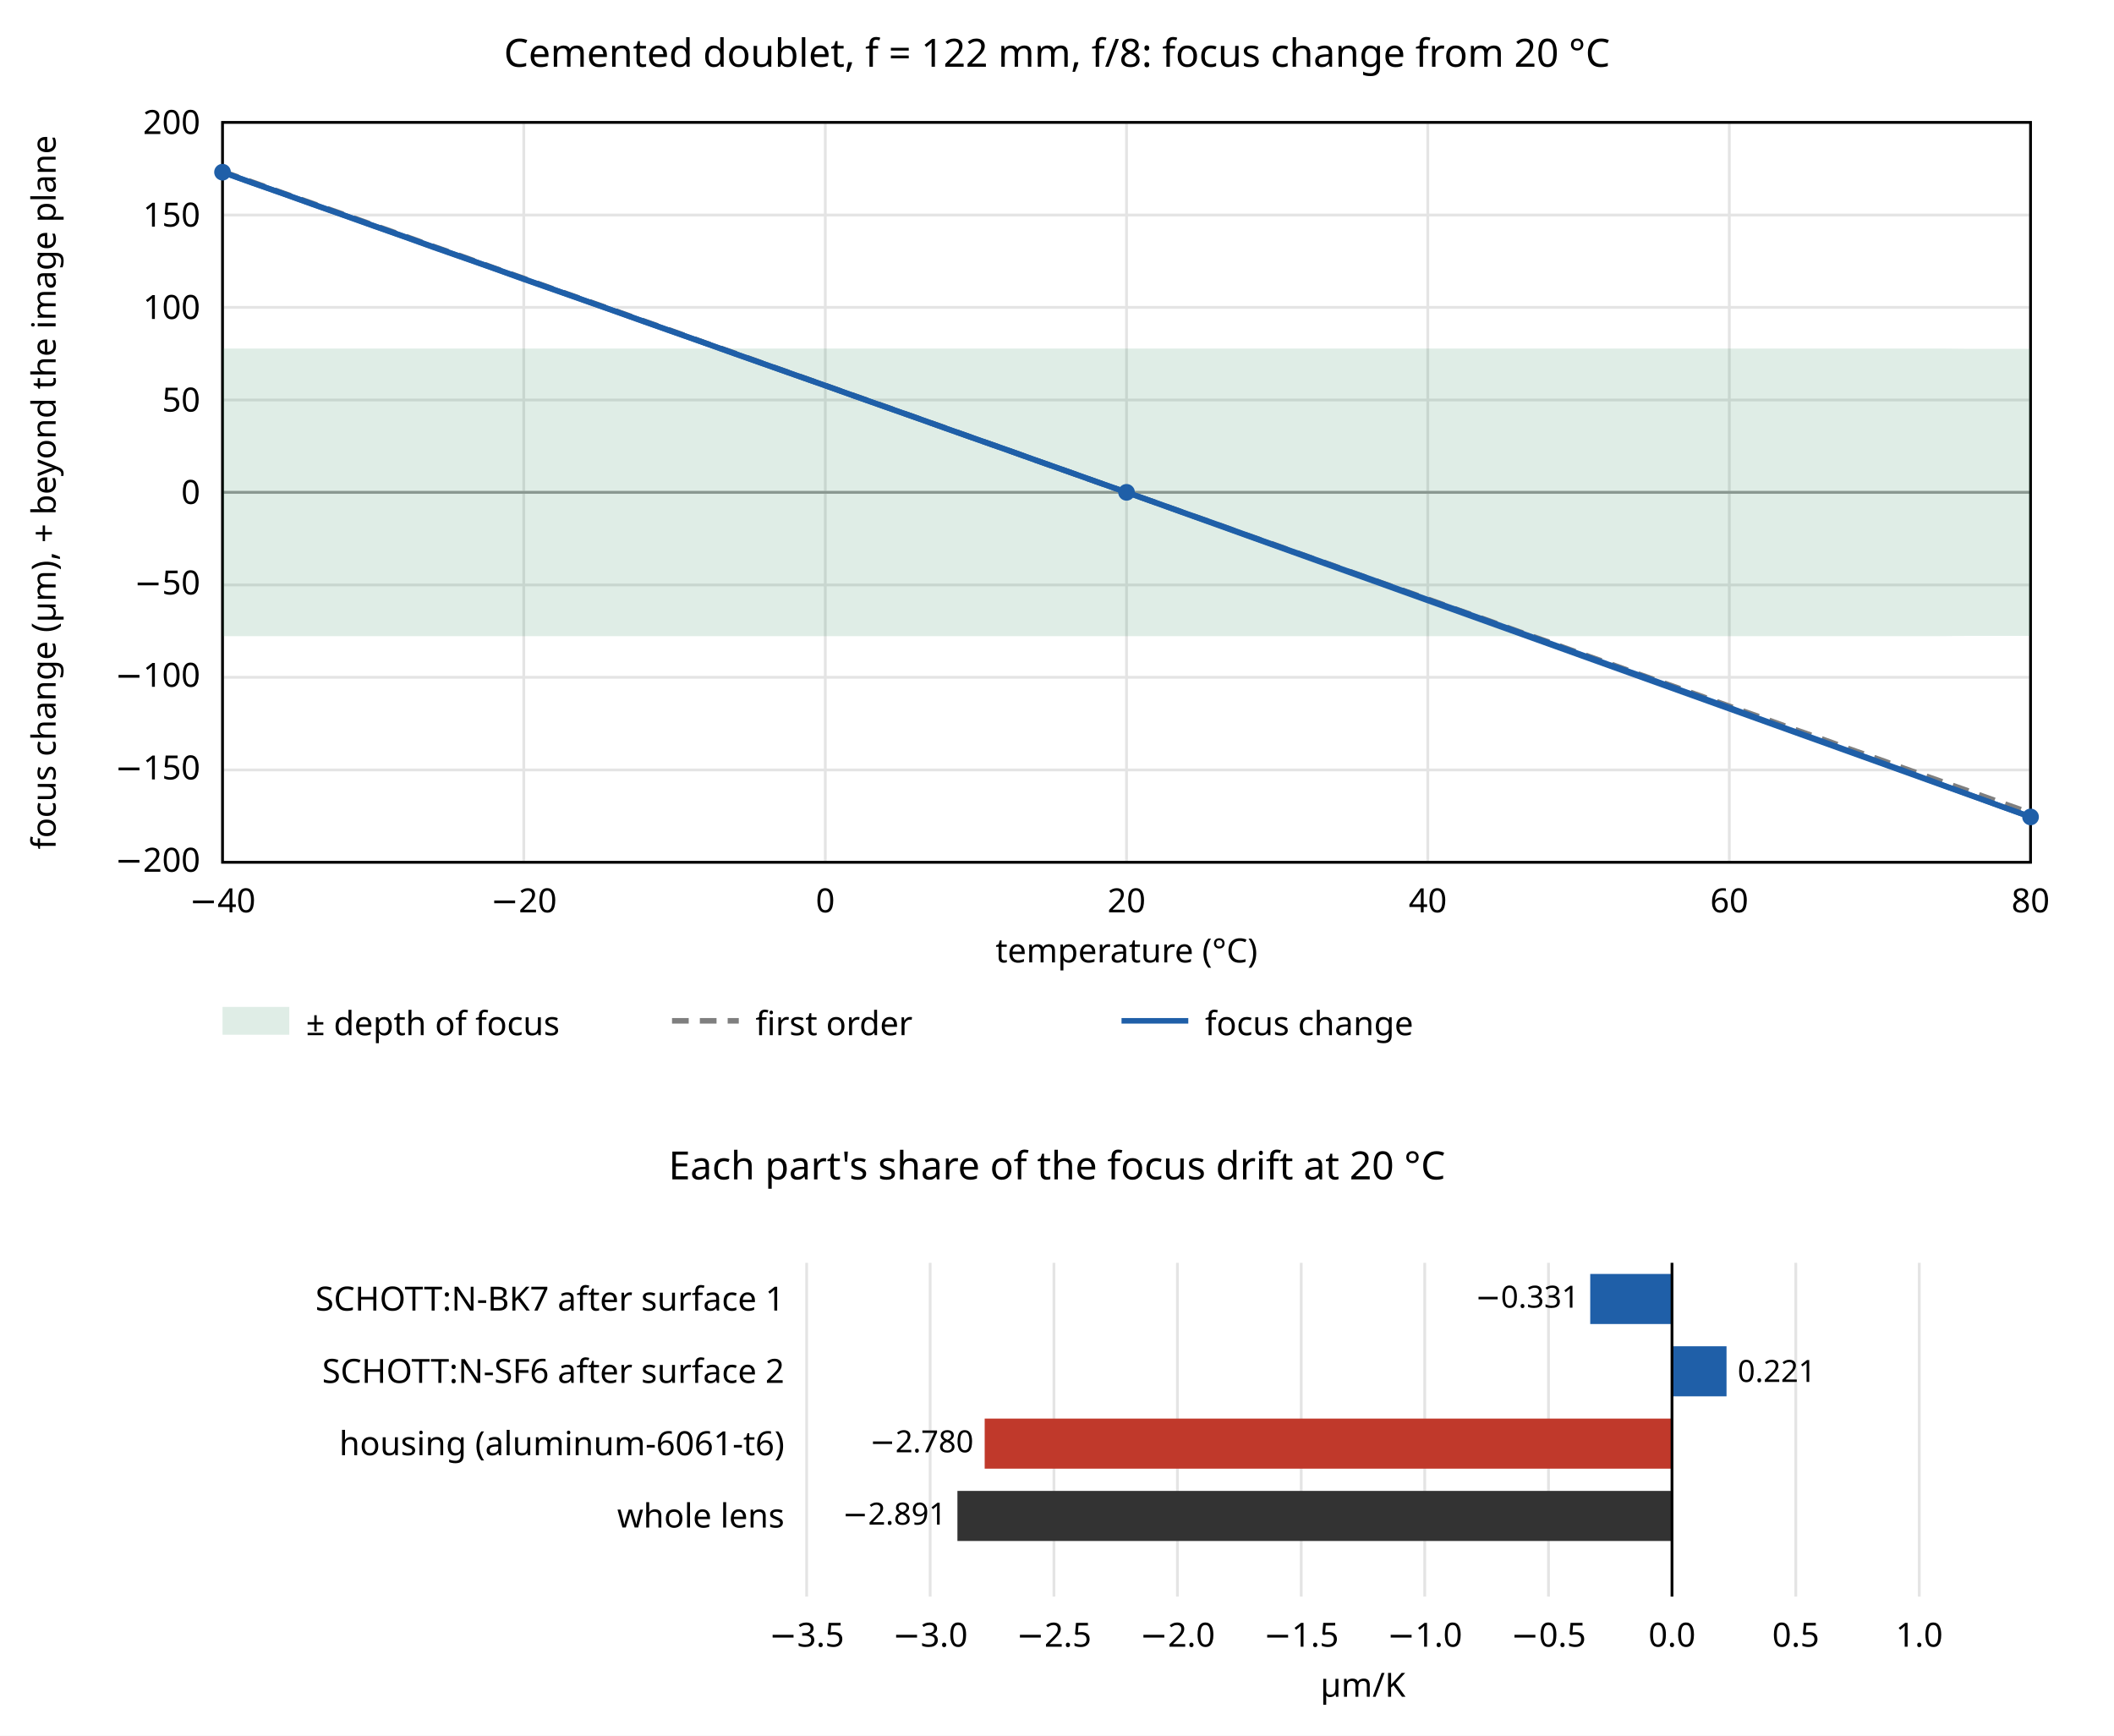
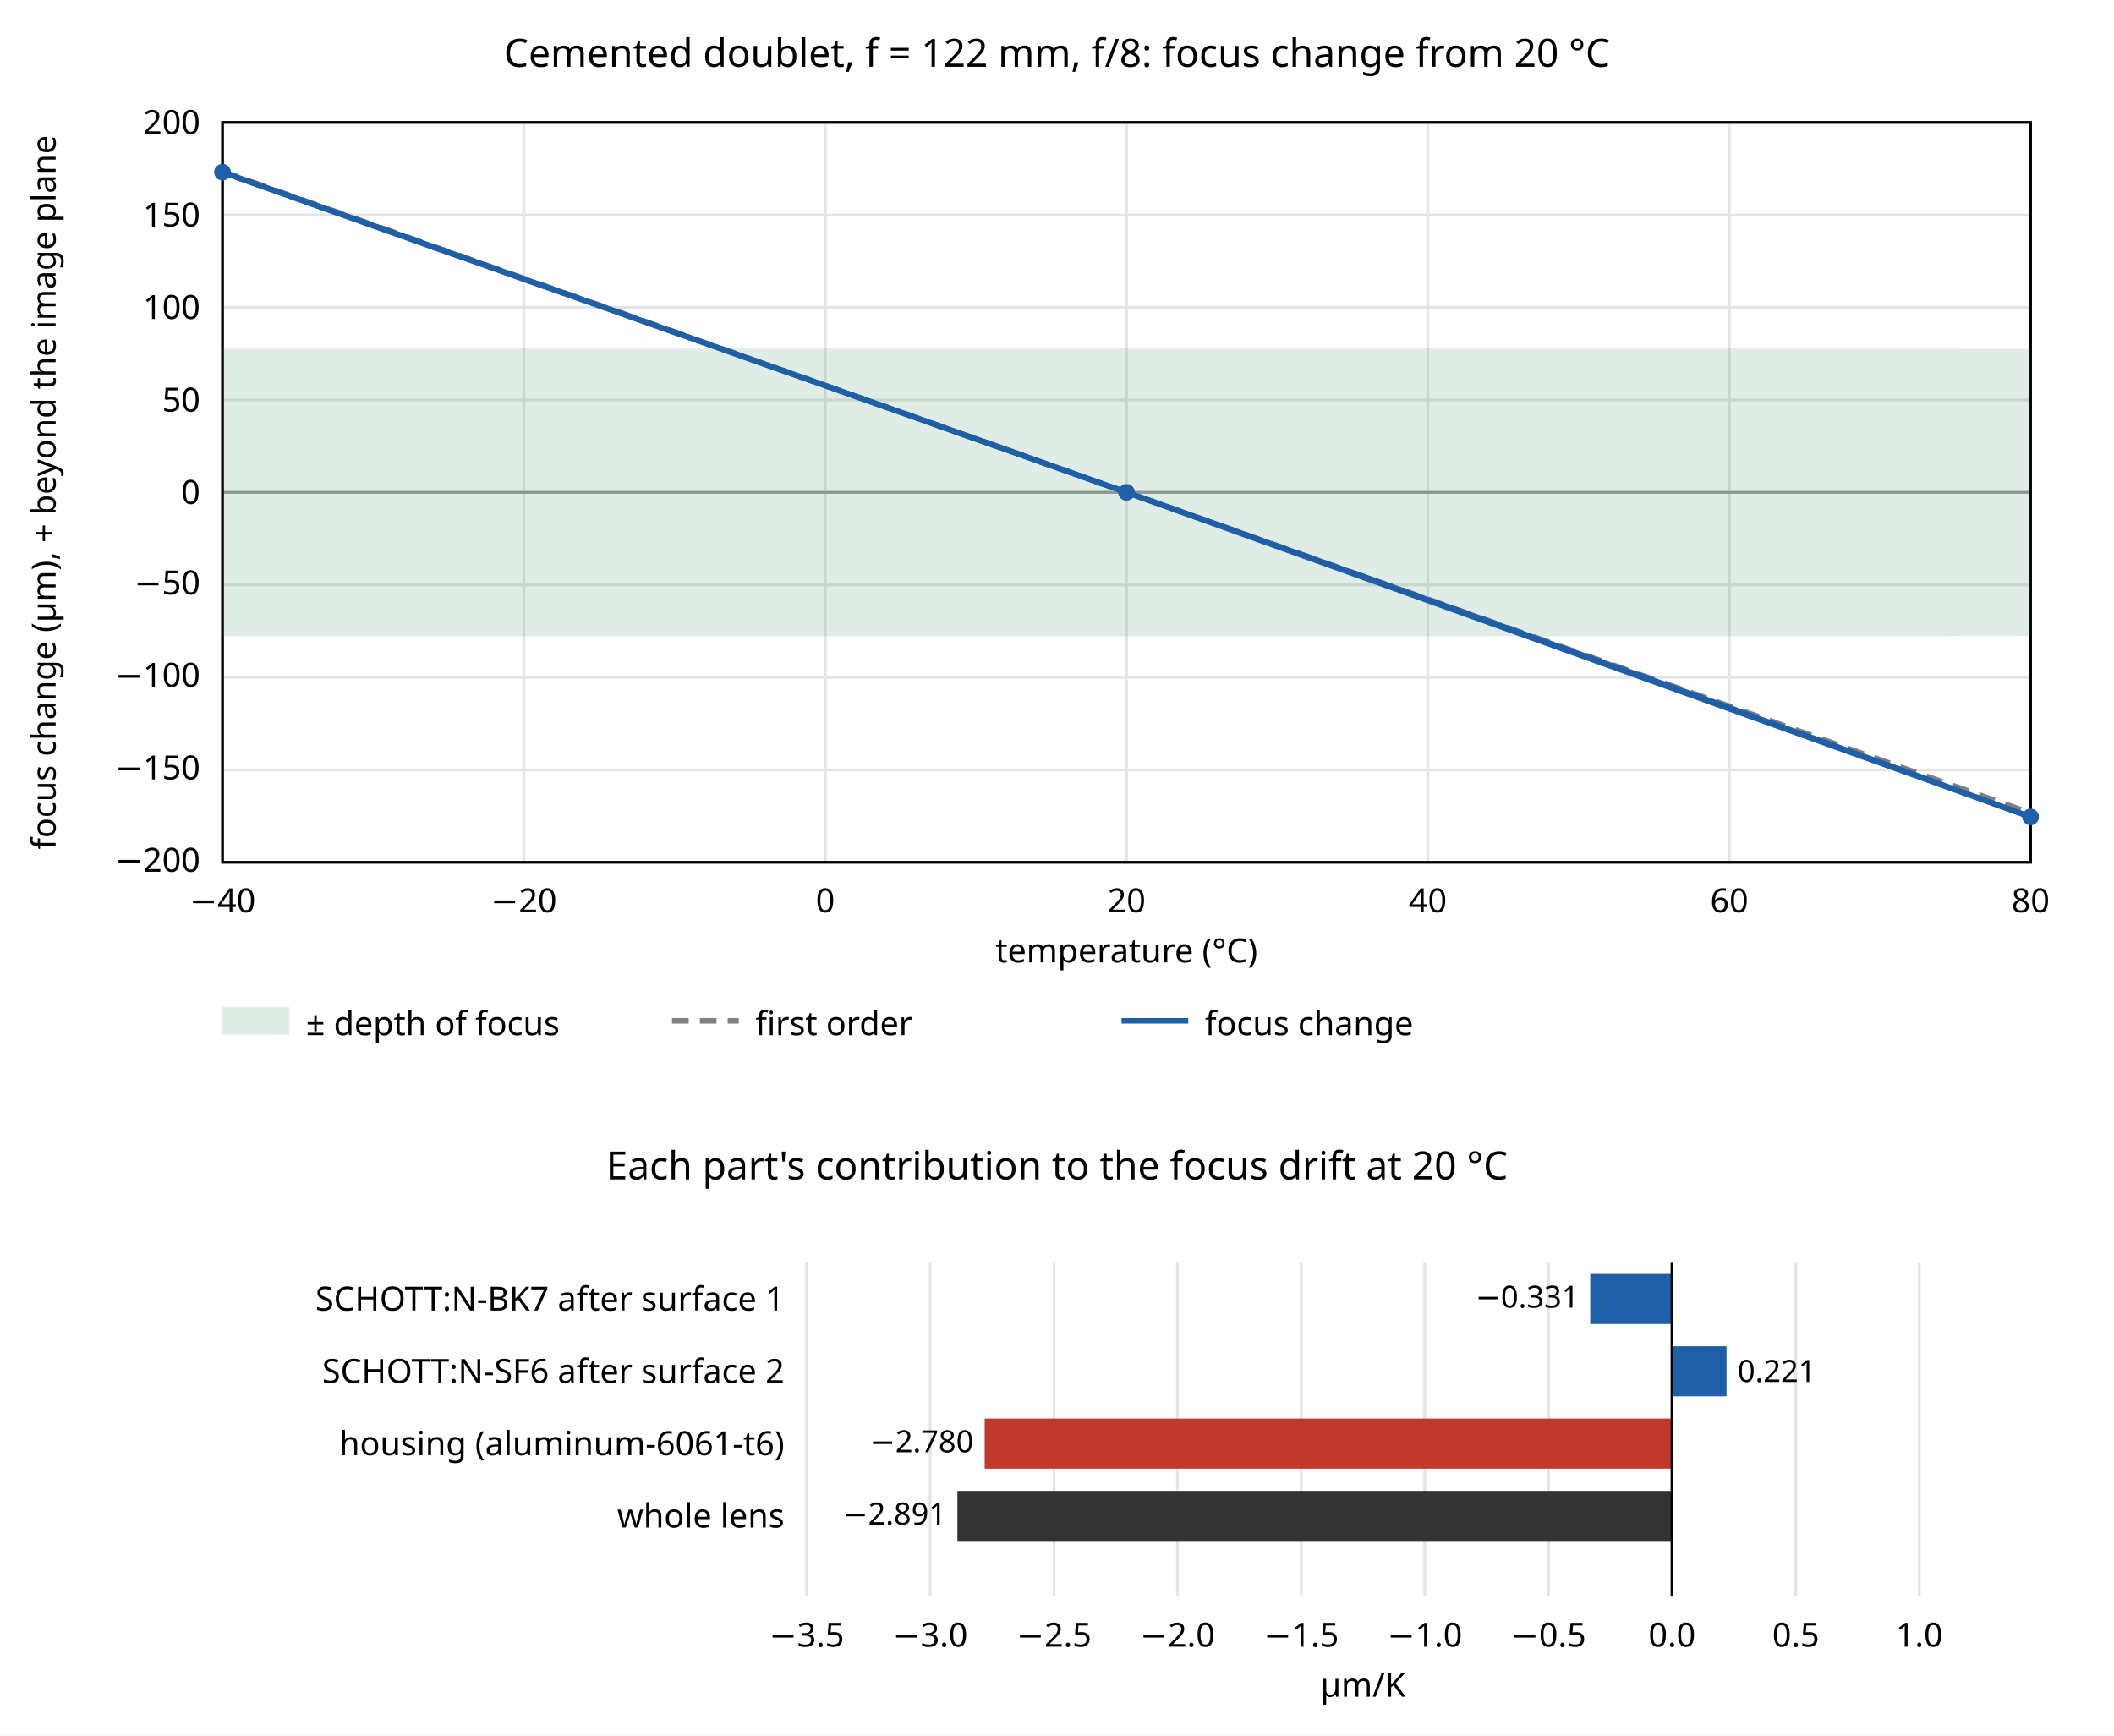
<svg xmlns="http://www.w3.org/2000/svg" width="760" height="624" viewBox="0 0 760 624" font-family="sans-serif" font-size="12">
  <rect width="100%" height="100%" fill="white" />
  <g transform="translate(0 0)">
    <text x="380" y="24" text-anchor="middle" font-size="14">Cemented doublet, f = 122 mm, f/8: focus change from 20 °C</text>
    <line x1="80" y1="310.0" x2="730" y2="310.0" stroke="#e4e4e4" />
    <text x="72" y="310.0" text-anchor="end" dominant-baseline="middle">−200</text>
    <line x1="80" y1="276.8" x2="730" y2="276.8" stroke="#e4e4e4" />
    <text x="72" y="276.8" text-anchor="end" dominant-baseline="middle">−150</text>
    <line x1="80" y1="243.5" x2="730" y2="243.5" stroke="#e4e4e4" />
    <text x="72" y="243.5" text-anchor="end" dominant-baseline="middle">−100</text>
    <line x1="80" y1="210.3" x2="730" y2="210.3" stroke="#e4e4e4" />
    <text x="72" y="210.3" text-anchor="end" dominant-baseline="middle">−50</text>
    <line x1="80" y1="177.0" x2="730" y2="177.0" stroke="#e4e4e4" />
    <text x="72" y="177.0" text-anchor="end" dominant-baseline="middle">0</text>
    <line x1="80" y1="143.8" x2="730" y2="143.8" stroke="#e4e4e4" />
    <text x="72" y="143.8" text-anchor="end" dominant-baseline="middle">50</text>
    <line x1="80" y1="110.5" x2="730" y2="110.5" stroke="#e4e4e4" />
    <text x="72" y="110.5" text-anchor="end" dominant-baseline="middle">100</text>
    <line x1="80" y1="77.3" x2="730" y2="77.3" stroke="#e4e4e4" />
    <text x="72" y="77.3" text-anchor="end" dominant-baseline="middle">150</text>
    <line x1="80" y1="44.0" x2="730" y2="44.0" stroke="#e4e4e4" />
    <text x="72" y="44.0" text-anchor="end" dominant-baseline="middle">200</text>
    <line x1="80.0" y1="44" x2="80.0" y2="310" stroke="#e4e4e4" />
    <text x="80.0" y="328" text-anchor="middle">−40</text>
    <line x1="188.3" y1="44" x2="188.3" y2="310" stroke="#e4e4e4" />
    <text x="188.3" y="328" text-anchor="middle">−20</text>
    <line x1="296.7" y1="44" x2="296.7" y2="310" stroke="#e4e4e4" />
    <text x="296.7" y="328" text-anchor="middle">0</text>
    <line x1="405.0" y1="44" x2="405.0" y2="310" stroke="#e4e4e4" />
    <text x="405.0" y="328" text-anchor="middle">20</text>
    <line x1="513.3" y1="44" x2="513.3" y2="310" stroke="#e4e4e4" />
    <text x="513.3" y="328" text-anchor="middle">40</text>
    <line x1="621.7" y1="44" x2="621.7" y2="310" stroke="#e4e4e4" />
    <text x="621.7" y="328" text-anchor="middle">60</text>
    <line x1="730.0" y1="44" x2="730.0" y2="310" stroke="#e4e4e4" />
    <text x="730.0" y="328" text-anchor="middle">80</text>
    <line x1="80" y1="177.0" x2="730" y2="177.0" stroke="#9a9a9a" />
    <rect x="80" y="44" width="650" height="266" fill="none" stroke="black" />
    <text x="405" y="346" text-anchor="middle">temperature (°C)</text>
    <text x="20" y="177" text-anchor="middle" transform="rotate(-90 20 177)">focus change (µm), + beyond the image plane</text>
    <polygon points="80.0,125.3 90.8,125.3 101.7,125.3 112.5,125.3 123.3,125.3 134.2,125.3 145.0,125.3 155.8,125.3 166.7,125.3 177.5,125.3 188.3,125.3 199.2,125.3 210.0,125.3 220.8,125.3 231.7,125.3 242.5,125.3 253.3,125.3 264.2,125.3 275.0,125.3 285.8,125.3 296.7,125.3 307.5,125.3 318.3,125.3 329.2,125.3 340.0,125.3 350.8,125.3 361.7,125.3 372.5,125.3 383.3,125.3 394.2,125.3 405.0,125.3 415.8,125.3 426.7,125.3 437.5,125.3 448.3,125.3 459.2,125.3 470.0,125.3 480.8,125.3 491.7,125.3 502.5,125.3 513.3,125.3 524.2,125.3 535.0,125.3 545.8,125.3 556.7,125.3 567.5,125.3 578.3,125.3 589.2,125.3 600.0,125.3 610.8,125.3 621.7,125.3 632.5,125.3 643.3,125.3 654.2,125.3 665.0,125.3 675.8,125.3 686.7,125.3 697.5,125.3 708.3,125.4 719.2,125.4 730.0,125.4 730.0,228.6 719.2,228.6 708.3,228.6 697.5,228.7 686.7,228.7 675.8,228.7 665.0,228.7 654.2,228.7 643.3,228.7 632.5,228.7 621.7,228.7 610.8,228.7 600.0,228.7 589.2,228.7 578.3,228.7 567.5,228.7 556.7,228.7 545.8,228.7 535.0,228.7 524.2,228.7 513.3,228.7 502.5,228.7 491.7,228.7 480.8,228.7 470.0,228.7 459.2,228.7 448.3,228.7 437.5,228.7 426.7,228.7 415.8,228.7 405.0,228.7 394.2,228.7 383.3,228.7 372.5,228.7 361.7,228.7 350.8,228.7 340.0,228.7 329.2,228.7 318.3,228.7 307.5,228.7 296.7,228.7 285.8,228.7 275.0,228.7 264.2,228.7 253.3,228.7 242.5,228.7 231.7,228.7 220.8,228.7 210.0,228.7 199.2,228.7 188.3,228.7 177.5,228.7 166.7,228.7 155.8,228.7 145.0,228.7 134.2,228.7 123.3,228.7 112.5,228.7 101.7,228.7 90.8,228.7 80.0,228.7" fill="#2e8b57" fill-opacity="0.15" stroke="none" />
    <polyline points="80.0,61.7 90.8,65.5 101.7,69.4 112.5,73.2 123.3,77.0 134.2,80.9 145.0,84.7 155.8,88.6 166.7,92.4 177.5,96.3 188.3,100.1 199.2,104.0 210.0,107.8 220.8,111.6 231.7,115.5 242.5,119.3 253.3,123.2 264.2,127.0 275.0,130.9 285.8,134.7 296.7,138.6 307.5,142.4 318.3,146.2 329.2,150.1 340.0,153.9 350.8,157.8 361.7,161.6 372.5,165.5 383.3,169.3 394.2,173.2 405.0,177.0 415.8,180.8 426.7,184.7 437.5,188.5 448.3,192.4 459.2,196.2 470.0,200.1 480.8,203.9 491.7,207.8 502.5,211.6 513.3,215.4 524.2,219.3 535.0,223.1 545.8,227.0 556.7,230.8 567.5,234.7 578.3,238.5 589.2,242.4 600.0,246.2 610.8,250.0 621.7,253.9 632.5,257.7 643.3,261.6 654.2,265.4 665.0,269.3 675.8,273.1 686.7,277.0 697.5,280.8 708.3,284.6 719.2,288.5 730.0,292.3" fill="none" stroke="#7f7f7f" stroke-width="2" stroke-dasharray="6 4" />
    <polyline points="80.0,61.9 90.8,65.8 101.7,69.6 112.5,73.5 123.3,77.3 134.2,81.2 145.0,85.0 155.8,88.9 166.7,92.7 177.5,96.5 188.3,100.4 199.2,104.2 210.0,108.0 220.8,111.8 231.7,115.7 242.5,119.5 253.3,123.3 264.2,127.2 275.0,131.0 285.8,134.8 296.7,138.6 307.5,142.5 318.3,146.3 329.2,150.1 340.0,154.0 350.8,157.8 361.7,161.6 372.5,165.5 383.3,169.3 394.2,173.2 405.0,177.0 415.8,180.8 426.7,184.7 437.5,188.5 448.3,192.4 459.2,196.3 470.0,200.1 480.8,204.0 491.7,207.8 502.5,211.7 513.3,215.6 524.2,219.4 535.0,223.3 545.8,227.2 556.7,231.1 567.5,235.0 578.3,238.9 589.2,242.7 600.0,246.6 610.8,250.5 621.7,254.4 632.5,258.4 643.3,262.3 654.2,266.2 665.0,270.1 675.8,274.0 686.7,277.9 697.5,281.9 708.3,285.8 719.2,289.8 730.0,293.7" fill="none" stroke="#1f5fa8" stroke-width="2" />
    <polyline points="80.0,61.9 405.0,177.0 730.0,293.7" fill="none" stroke="#1f5fa8" stroke-width="2" />
    <circle cx="80.0" cy="61.9" r="3" fill="#1f5fa8" />
    <circle cx="405.0" cy="177.0" r="3" fill="#1f5fa8" />
    <circle cx="730.0" cy="293.7" r="3" fill="#1f5fa8" />
    <rect x="80" y="362" width="24" height="10" fill="#2e8b57" fill-opacity="0.15" />
    <text x="110" y="368" dominant-baseline="middle">± depth of focus</text>
    <line x1="241.6" y1="367" x2="265.6" y2="367" stroke="#7f7f7f" stroke-width="2" stroke-dasharray="6 4" />
    <text x="271.6" y="368" dominant-baseline="middle">first order</text>
    <line x1="403.2" y1="367" x2="427.2" y2="367" stroke="#1f5fa8" stroke-width="2" />
    <text x="433.2" y="368" dominant-baseline="middle">focus change</text>
  </g>
  <g transform="translate(0 400)">
-     <text x="380" y="24" text-anchor="middle" font-size="14">Each part's share of the focus drift at 20 °C</text>
+     <text x="380" y="24" text-anchor="middle" font-size="14">Each part's contribution to the focus drift at 20 °C</text>
    <line x1="290.0" y1="54" x2="290.0" y2="174" stroke="#e4e4e4" />
    <text x="290.0" y="192" text-anchor="middle">−3.5</text>
    <line x1="334.4" y1="54" x2="334.4" y2="174" stroke="#e4e4e4" />
    <text x="334.4" y="192" text-anchor="middle">−3.0</text>
    <line x1="378.9" y1="54" x2="378.9" y2="174" stroke="#e4e4e4" />
    <text x="378.9" y="192" text-anchor="middle">−2.5</text>
    <line x1="423.3" y1="54" x2="423.3" y2="174" stroke="#e4e4e4" />
    <text x="423.3" y="192" text-anchor="middle">−2.0</text>
    <line x1="467.8" y1="54" x2="467.8" y2="174" stroke="#e4e4e4" />
    <text x="467.8" y="192" text-anchor="middle">−1.5</text>
    <line x1="512.2" y1="54" x2="512.2" y2="174" stroke="#e4e4e4" />
    <text x="512.2" y="192" text-anchor="middle">−1.0</text>
    <line x1="556.7" y1="54" x2="556.7" y2="174" stroke="#e4e4e4" />
    <text x="556.7" y="192" text-anchor="middle">−0.5</text>
    <line x1="601.1" y1="54" x2="601.1" y2="174" stroke="#e4e4e4" />
    <text x="601.1" y="192" text-anchor="middle">0.0</text>
    <line x1="645.6" y1="54" x2="645.6" y2="174" stroke="#e4e4e4" />
    <text x="645.6" y="192" text-anchor="middle">0.5</text>
    <line x1="690.0" y1="54" x2="690.0" y2="174" stroke="#e4e4e4" />
    <text x="690.0" y="192" text-anchor="middle">1.0</text>
    <text x="282" y="67" text-anchor="end" dominant-baseline="middle">SCHOTT:N-BK7 after surface 1</text>
    <rect x="571.7" y="58" width="29.5" height="18" fill="#1f5fa8" />
    <text x="567.7" y="67" text-anchor="end" dominant-baseline="middle" font-size="11">−0.331</text>
    <text x="282" y="93" text-anchor="end" dominant-baseline="middle">SCHOTT:N-SF6 after surface 2</text>
    <rect x="601.1" y="84" width="19.6" height="18" fill="#1f5fa8" />
    <text x="624.7" y="93" text-anchor="start" dominant-baseline="middle" font-size="11">0.221</text>
    <text x="282" y="119" text-anchor="end" dominant-baseline="middle">housing (aluminum-6061-t6)</text>
    <rect x="354.0" y="110" width="247.1" height="18" fill="#c0392b" />
    <text x="350.0" y="119" text-anchor="end" dominant-baseline="middle" font-size="11">−2.780</text>
    <text x="282" y="145" text-anchor="end" dominant-baseline="middle">whole lens</text>
    <rect x="344.2" y="136" width="256.9" height="18" fill="#333333" />
    <text x="340.2" y="145" text-anchor="end" dominant-baseline="middle" font-size="11">−2.891</text>
    <line x1="601.1" y1="54" x2="601.1" y2="174" stroke="black" />
    <text x="490" y="210" text-anchor="middle">µm/K</text>
  </g>
</svg>
